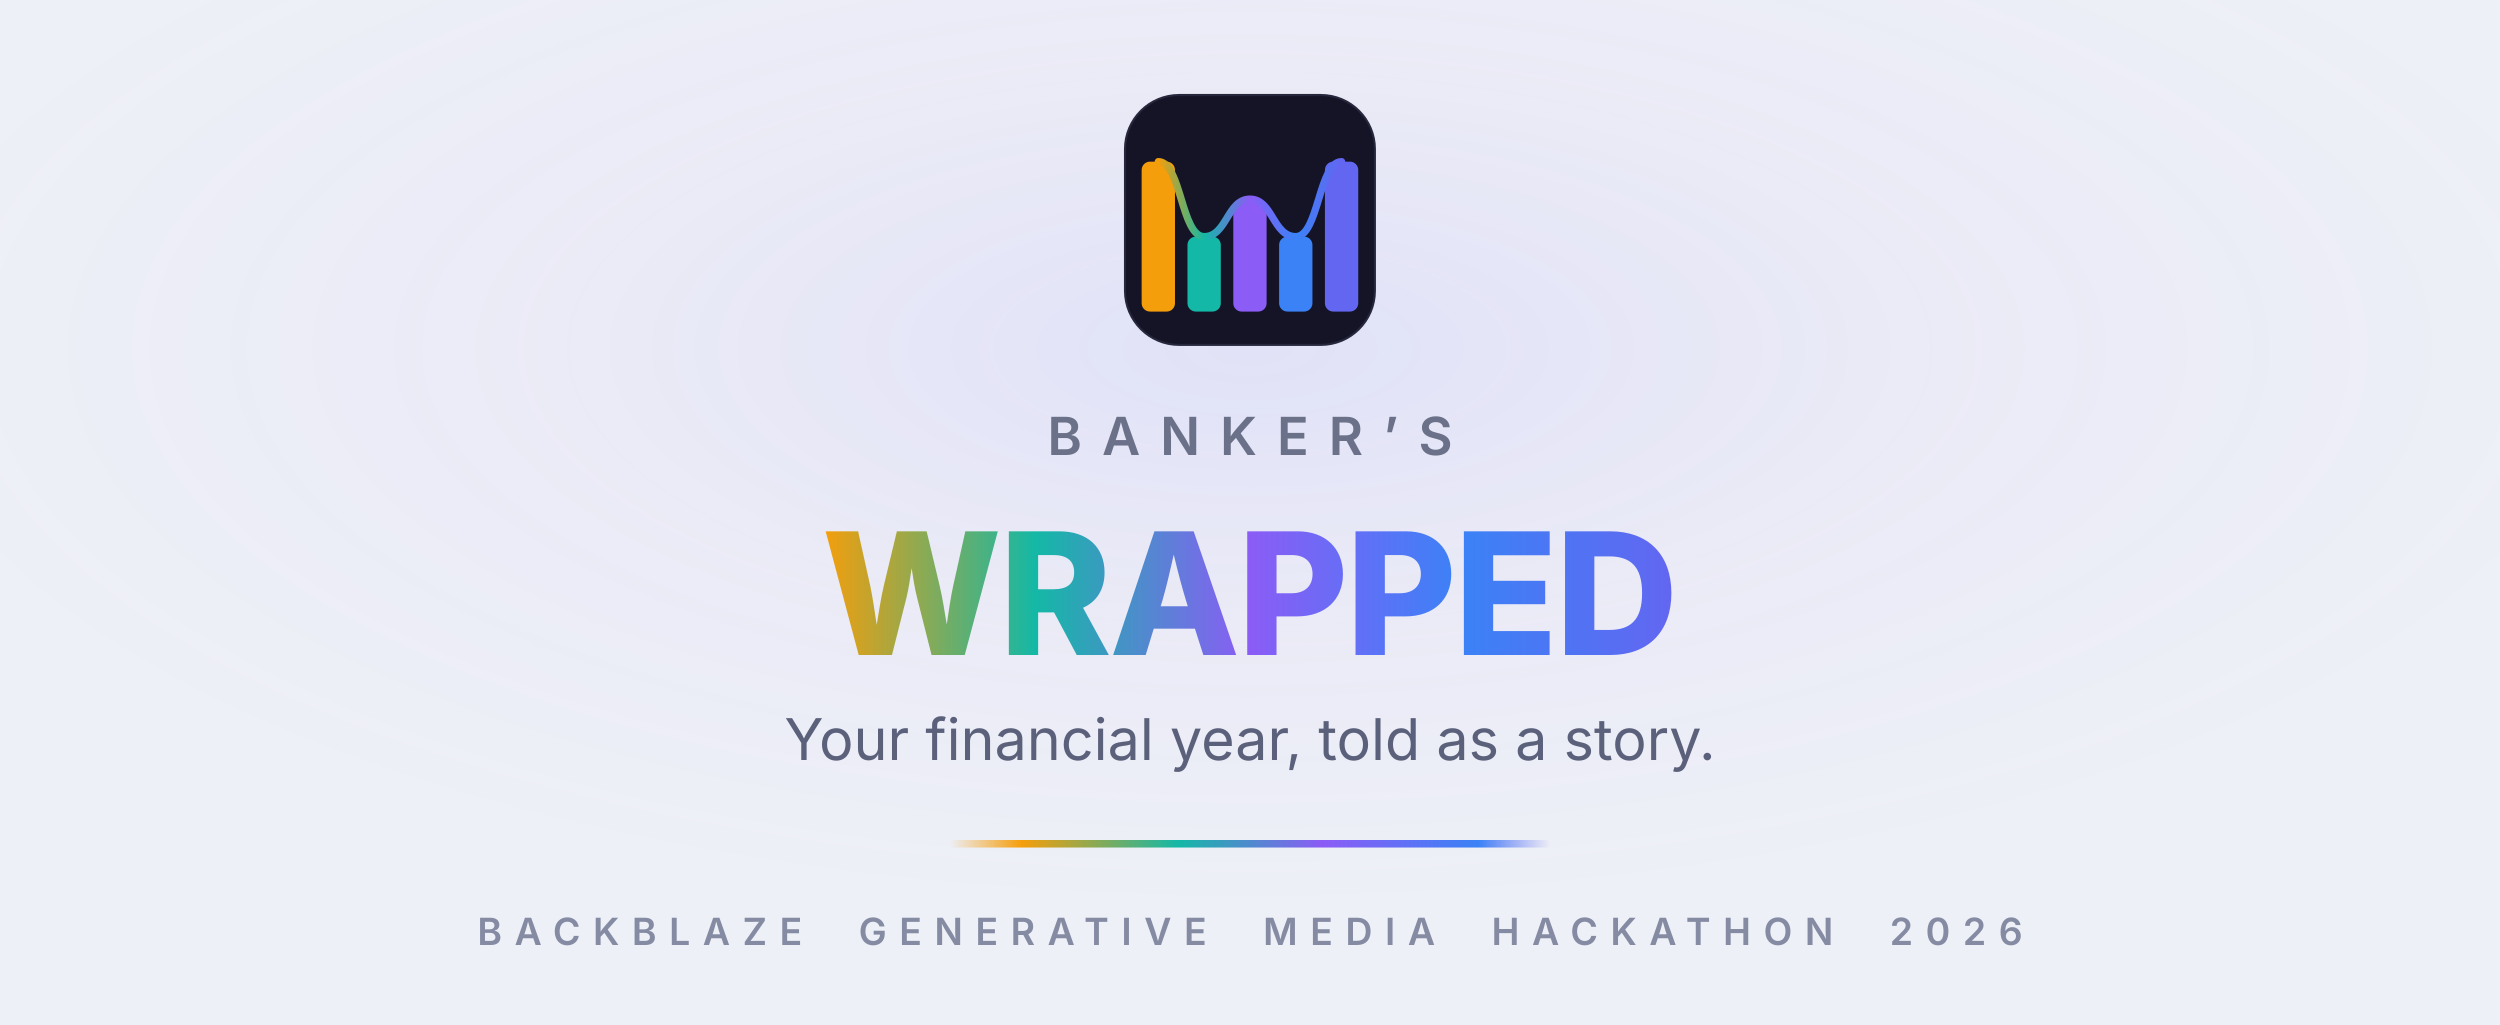
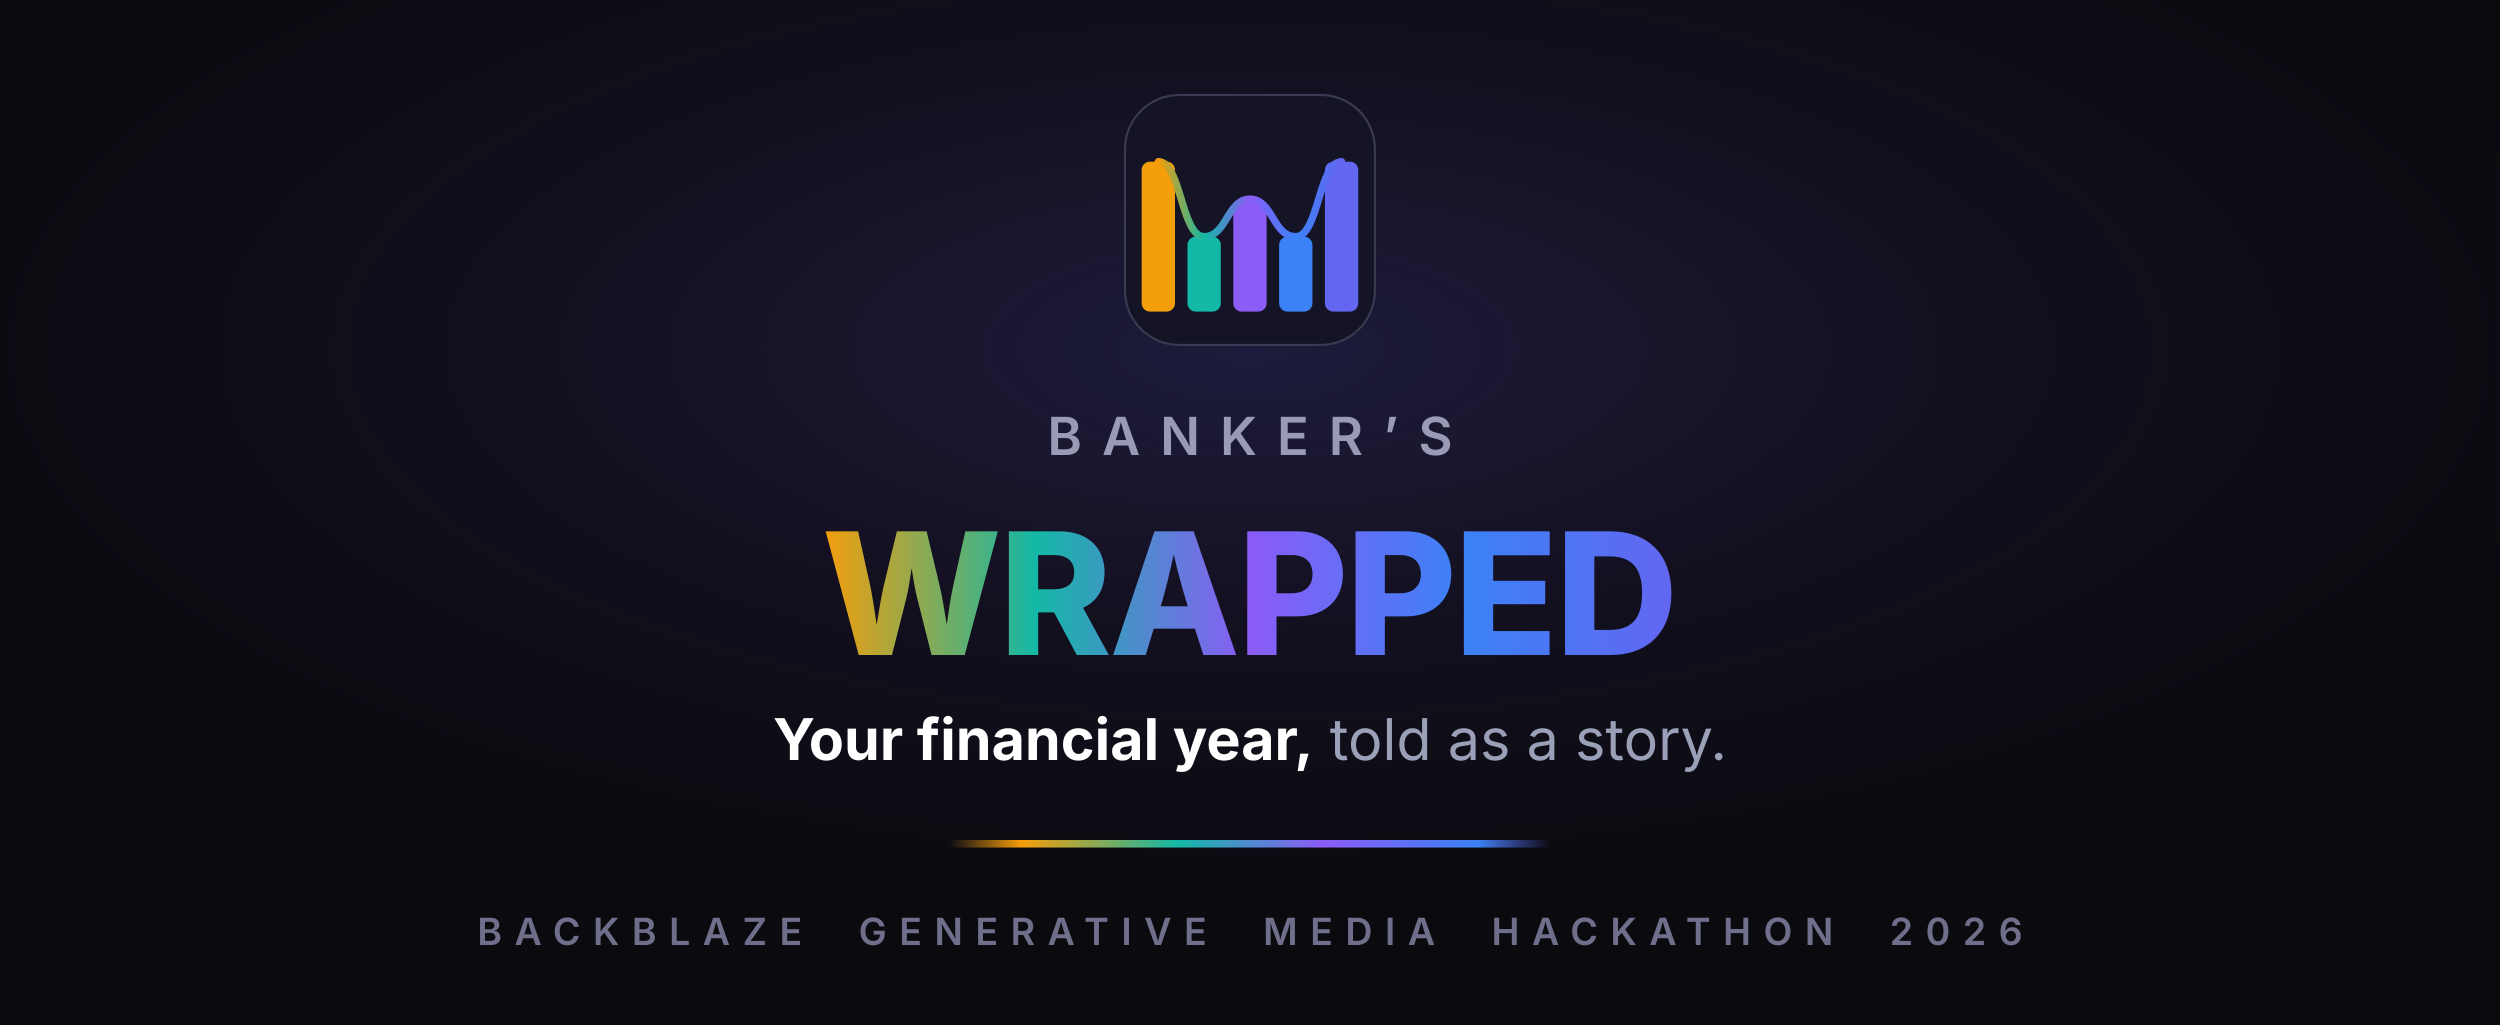
<svg xmlns="http://www.w3.org/2000/svg" viewBox="0 0 1000 410" role="img" aria-label="Banker's Wrapped — Your financial year, told as a story. Backblaze Generative Media Hackathon 2026.">
  <defs>
    <style>text{font-family:'Inter','Segoe UI',system-ui,-apple-system,sans-serif;}</style>
    <linearGradient id="arc" x1="16" y1="0" x2="104" y2="0" gradientUnits="userSpaceOnUse">
      <stop offset="0" stop-color="#F59E0B" />
      <stop offset="0.25" stop-color="#14B8A6" />
      <stop offset="0.5" stop-color="#8B5CF6" />
      <stop offset="0.75" stop-color="#3B82F6" />
      <stop offset="1" stop-color="#6366f1" />
    </linearGradient>
    <linearGradient id="wm">
      <stop offset="0" stop-color="#F59E0B" />
      <stop offset="0.25" stop-color="#14B8A6" />
      <stop offset="0.5" stop-color="#8B5CF6" />
      <stop offset="0.75" stop-color="#3B82F6" />
      <stop offset="1" stop-color="#6366f1" />
    </linearGradient>
    <linearGradient id="div">
      <stop offset="0" stop-color="#F59E0B" stop-opacity="0" />
      <stop offset="0.12" stop-color="#F59E0B" />
      <stop offset="0.38" stop-color="#14B8A6" />
      <stop offset="0.62" stop-color="#8B5CF6" />
      <stop offset="0.88" stop-color="#3B82F6" />
      <stop offset="1" stop-color="#6366f1" stop-opacity="0" />
    </linearGradient>
    <radialGradient id="glow" cx="0.5" cy="0.34" r="0.55">
-       <stop offset="0" stop-color="#6366f1" stop-opacity="0.10" />
-       <stop offset="0.55" stop-color="#8B5CF6" stop-opacity="0.03" />
+       <stop offset="0" stop-color="#6366f1" stop-opacity="0.20" />
+       <stop offset="0.5" stop-color="#8B5CF6" stop-opacity="0.07" />
      <stop offset="1" stop-color="#6366f1" stop-opacity="0" />
    </radialGradient>
  </defs>
-   <rect x="0" y="0" width="1000" height="410" fill="#eef0f7" />
+   <rect x="0" y="0" width="1000" height="410" fill="#0a0a0f" />
  <rect x="0" y="0" width="1000" height="410" fill="url(#glow)" />
  <g transform="translate(440,18)">
    <g transform="translate(10,20) scale(0.833)">
-       <rect width="120" height="120" rx="26" fill="#141426" stroke="#26263c" stroke-width="1" />
+       <rect width="120" height="120" rx="26" fill="#141426" stroke="#3a3a52" stroke-width="1" />
      <rect x="8" y="32" width="16" height="72" rx="4" fill="#F59E0B" />
      <rect x="30" y="68" width="16" height="36" rx="4" fill="#14B8A6" />
      <rect x="52" y="50" width="16" height="54" rx="4" fill="#8B5CF6" />
      <rect x="74" y="68" width="16" height="36" rx="4" fill="#3B82F6" />
      <rect x="96" y="32" width="16" height="72" rx="4" fill="#6366f1" />
      <path d="M 16,32 C 27,32 27,68 38,68 C 49,68 49,50 60,50 C 71,50 71,68 82,68 C 93,68 93,32 104,32" stroke="url(#arc)" stroke-width="3.5" stroke-linecap="round" fill="none" />
    </g>
  </g>
-   <text x="500" y="182" text-anchor="middle" font-size="21" font-weight="600" letter-spacing="8" fill="#6b7189">BANKER’S</text>
+   <text x="500" y="182" text-anchor="middle" font-size="21" font-weight="600" letter-spacing="8" fill="#9a9ab5">BANKER’S</text>
  <text x="500" y="262" text-anchor="middle" font-size="68" font-weight="800" letter-spacing="-1" fill="url(#wm)">WRAPPED</text>
-   <text x="500" y="304" text-anchor="middle" font-size="23" fill="#5c617b">Your financial year, told as a story.</text>
+   <text x="500" y="304" text-anchor="middle" font-size="23" fill="#9aa0b8">
+     <tspan font-weight="700" fill="#ffffff">Your financial year,</tspan> told as a story.</text>
  <rect x="380" y="336" width="240" height="3" rx="1.5" fill="url(#div)" />
-   <text x="500" y="378" text-anchor="middle" font-size="15" font-weight="600" letter-spacing="5" fill="#858ba3">BACKBLAZE  GENERATIVE  MEDIA  HACKATHON  2026</text>
+   <text x="500" y="378" text-anchor="middle" font-size="15" font-weight="600" letter-spacing="5" fill="#6f6f8c">BACKBLAZE  GENERATIVE  MEDIA  HACKATHON  2026</text>
</svg>
